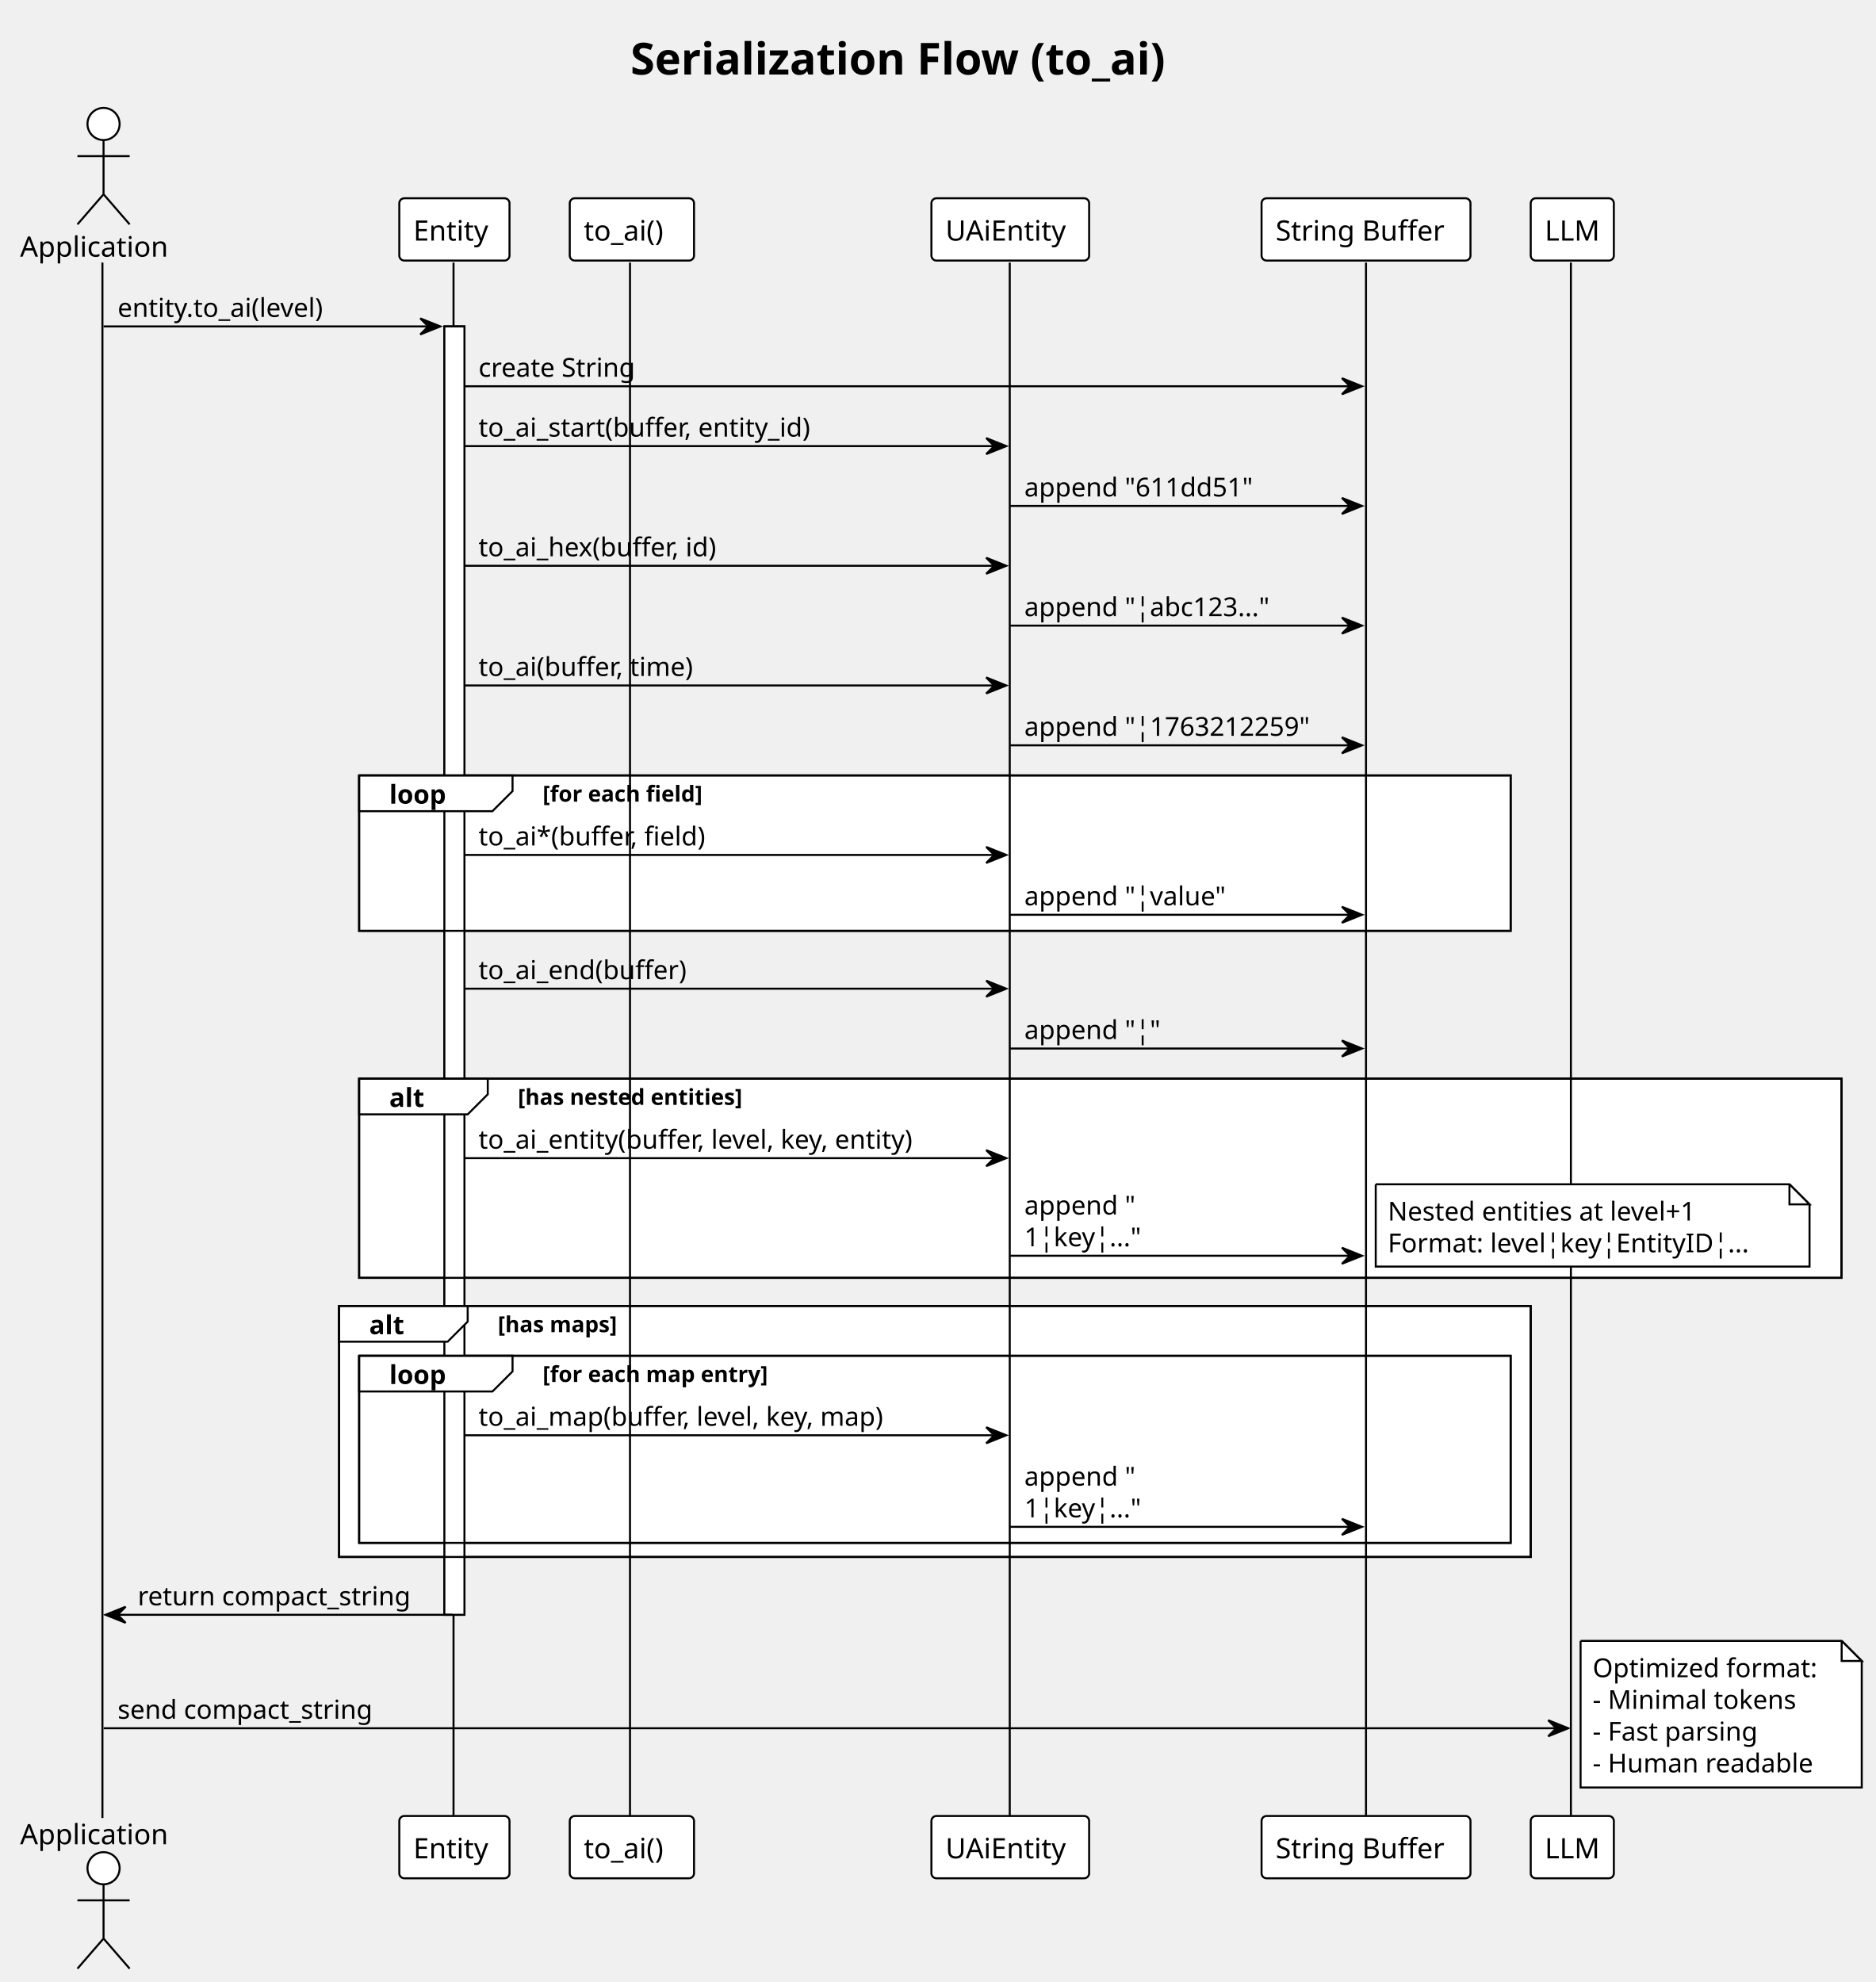
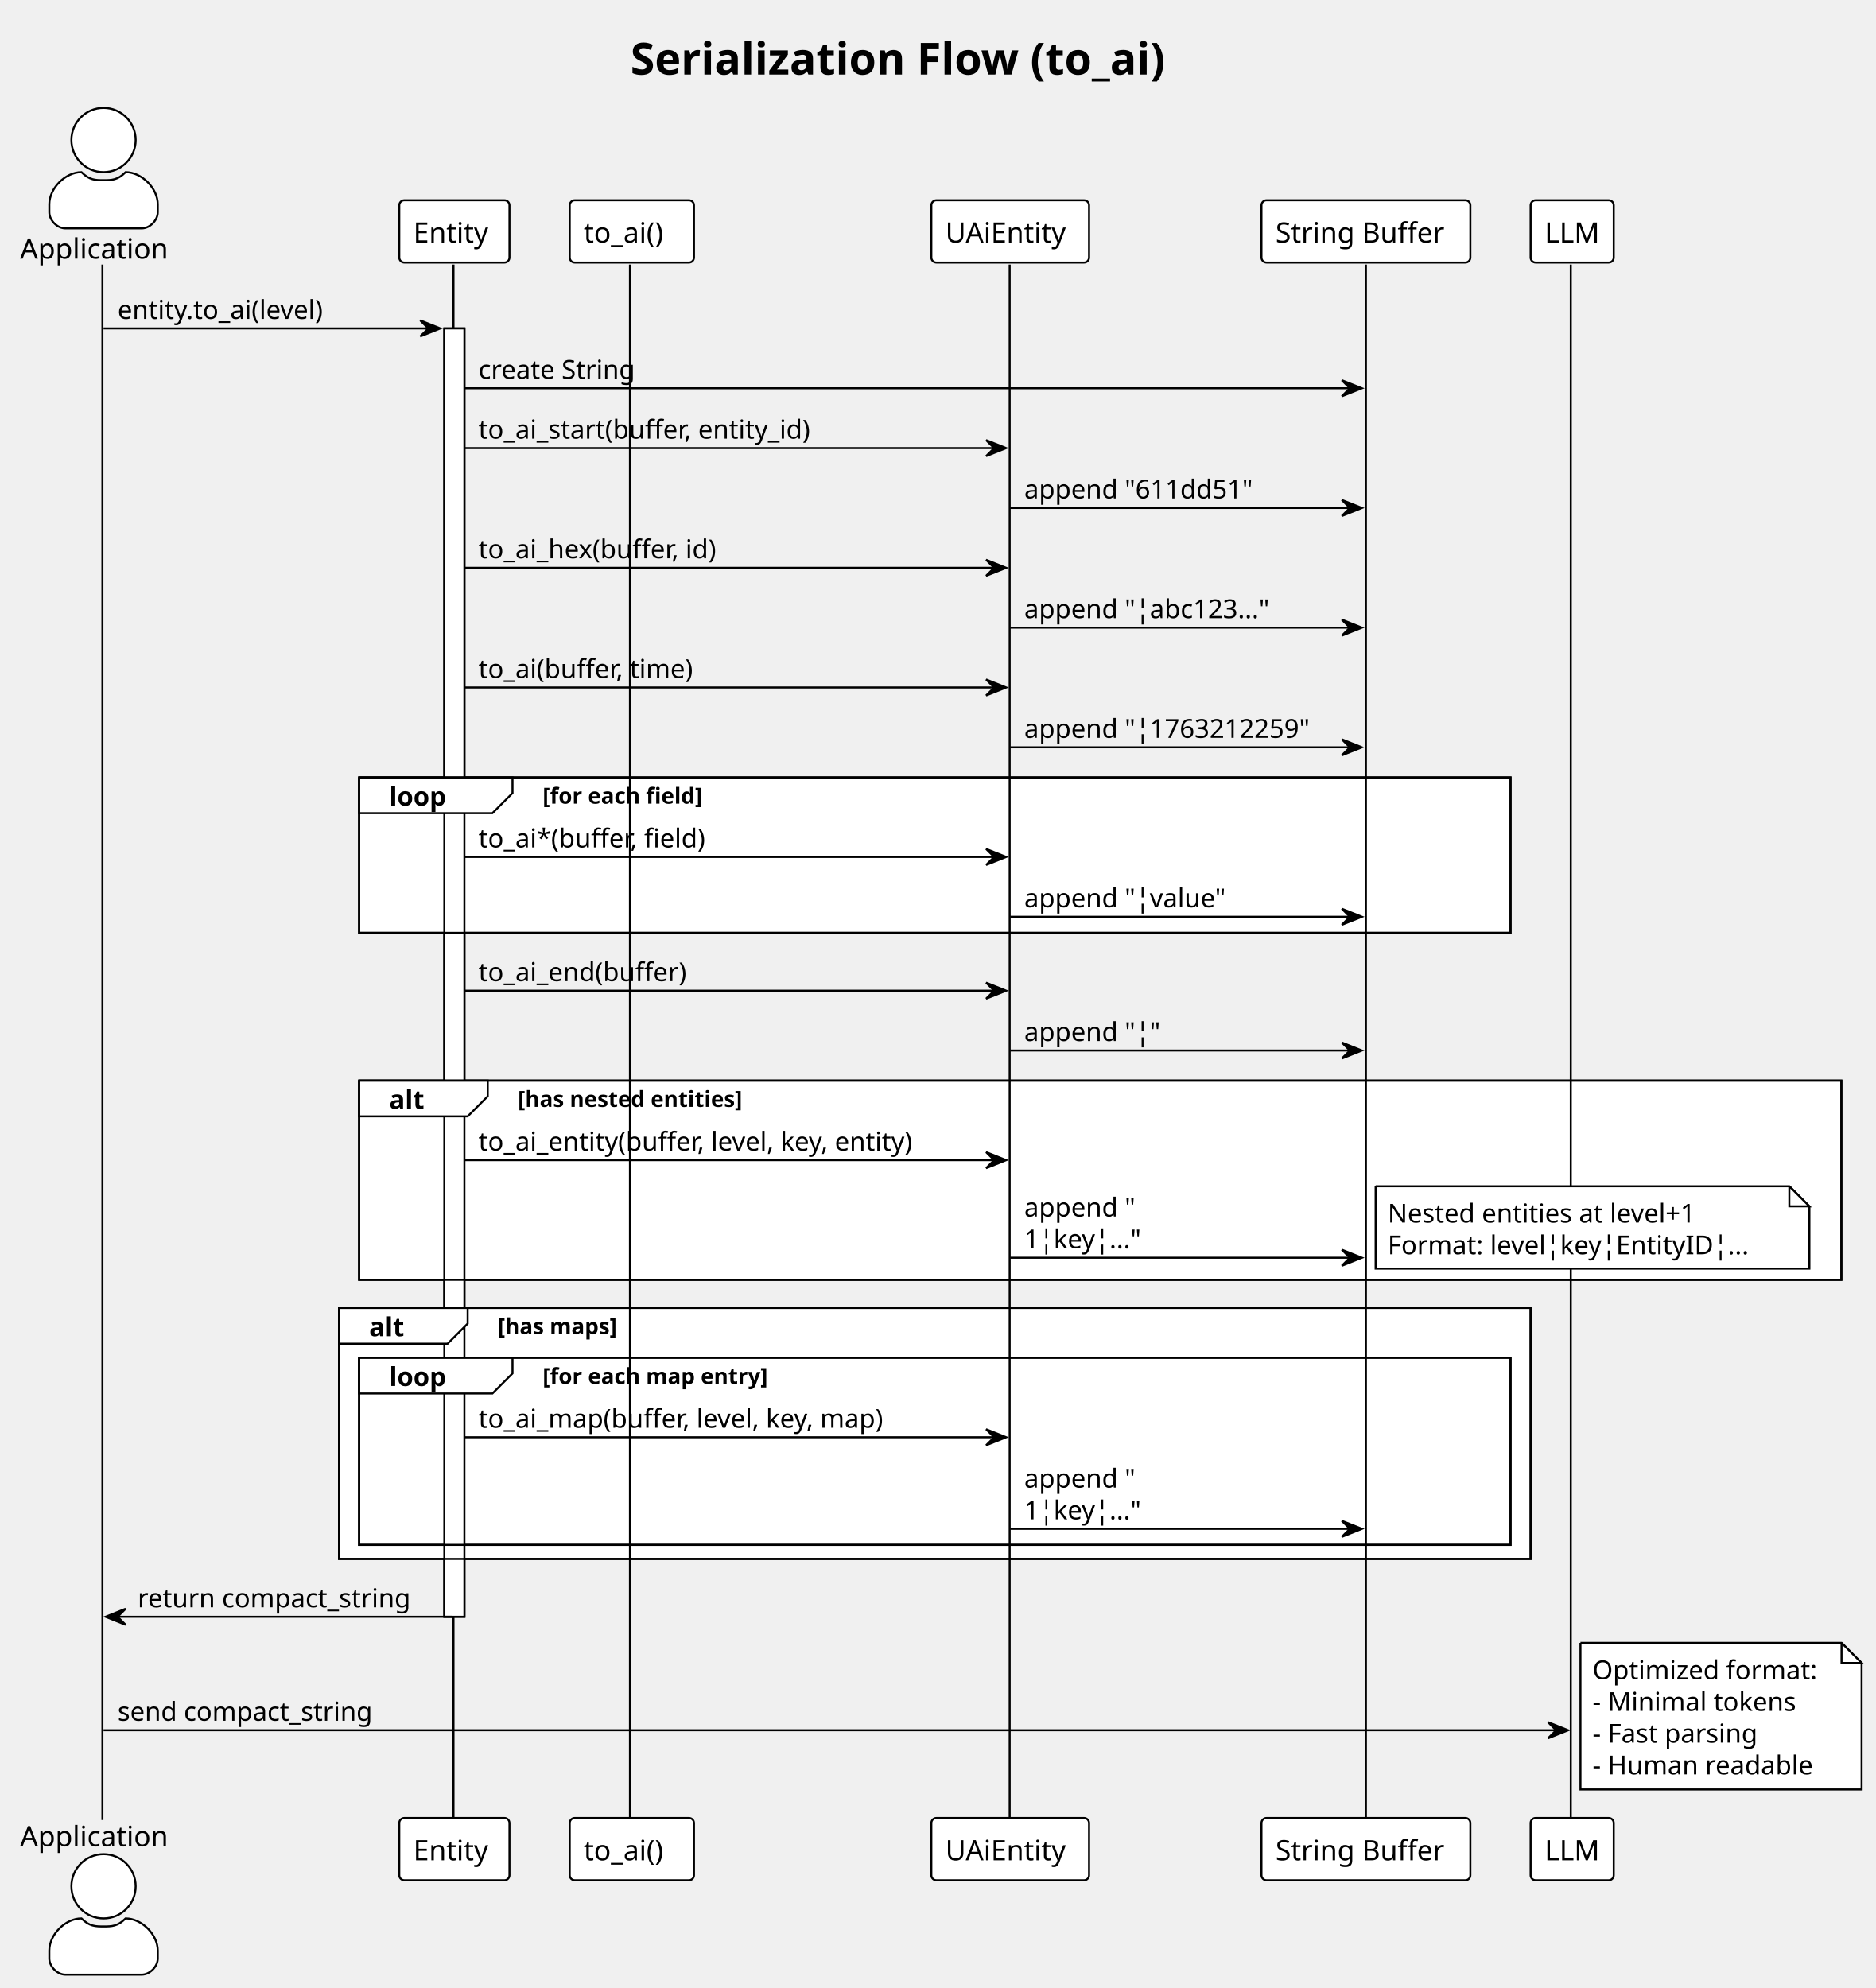
- <svg xmlns="http://www.w3.org/2000/svg" contentStyleType="text/css" data-diagram-type="SEQUENCE" height="987px" preserveAspectRatio="none" style="width:934px;height:987px;background:#FFFFFF;" version="1.1" viewBox="0 0 934 987" width="934px" zoomAndPan="magnify">
+ <svg xmlns="http://www.w3.org/2000/svg" contentStyleType="text/css" data-diagram-type="SEQUENCE" height="990px" preserveAspectRatio="none" style="width:934px;height:990px;background:#FFFFFF;" version="1.1" viewBox="0 0 934 990" width="934px" zoomAndPan="magnify">
  <defs />
  <g>
    <text fill="#000000" font-family="Verdana" font-size="22" font-weight="bold" lengthAdjust="spacing" textLength="314.982" x="313.926" y="37.118">Serialization Flow (to_ai)</text>
    <g>
-       <rect fill="#FFFFFF" height="641.585" style="stroke:#000000;stroke-width:1;" width="10" x="221.256" y="162.551" />
-     </g>
-     <rect fill="#FFFFFF" height="77.398" style="stroke:#000000;stroke-width:1;" width="573.359" x="178.82" y="386.147" />
-     <rect fill="#FFFFFF" height="99.197" style="stroke:#000000;stroke-width:1;" width="738.09" x="178.82" y="537.143" />
-     <rect fill="#FFFFFF" height="124.997" style="stroke:#000000;stroke-width:1;" width="593.359" x="168.82" y="650.34" />
-     <rect fill="#FFFFFF" height="93.197" style="stroke:#000000;stroke-width:1;" width="573.359" x="178.82" y="675.14" />
-     <g>
-       <rect fill="#000000" fill-opacity="0" height="774.582" width="8" x="47.558" y="130.752" />
-       <line style="stroke:#000000;stroke-width:1;" x1="51" x2="51" y1="130.752" y2="905.333" />
-     </g>
-     <g>
-       <rect fill="#000000" fill-opacity="0" height="774.582" width="8" x="222.256" y="130.752" />
-       <line style="stroke:#000000;stroke-width:1;" x1="225.82" x2="225.82" y1="130.752" y2="905.333" />
-     </g>
-     <g>
-       <rect fill="#000000" fill-opacity="0" height="774.582" width="8" x="310.631" y="130.752" />
-       <line style="stroke:#000000;stroke-width:1;" x1="313.692" x2="313.692" y1="130.752" y2="905.333" />
-     </g>
-     <g>
-       <rect fill="#000000" fill-opacity="0" height="774.582" width="8" x="499.037" y="130.752" />
-       <line style="stroke:#000000;stroke-width:1;" x1="502.771" x2="502.771" y1="130.752" y2="905.333" />
-     </g>
-     <g>
-       <rect fill="#000000" fill-opacity="0" height="774.582" width="8" x="676.168" y="130.752" />
-       <line style="stroke:#000000;stroke-width:1;" x1="680.156" x2="680.156" y1="130.752" y2="905.333" />
-     </g>
-     <g>
-       <rect fill="#000000" fill-opacity="0" height="774.582" width="8" x="778.871" y="130.752" />
-       <line style="stroke:#000000;stroke-width:1;" x1="782.179" x2="782.179" y1="130.752" y2="905.333" />
+       <rect fill="#FFFFFF" height="641.585" style="stroke:#000000;stroke-width:1;" width="10" x="221.256" y="163.551" />
+     </g>
+     <rect fill="#FFFFFF" height="77.398" style="stroke:#000000;stroke-width:1;" width="573.359" x="178.82" y="387.147" />
+     <rect fill="#FFFFFF" height="99.197" style="stroke:#000000;stroke-width:1;" width="738.09" x="178.82" y="538.143" />
+     <rect fill="#FFFFFF" height="124.997" style="stroke:#000000;stroke-width:1;" width="593.359" x="168.82" y="651.34" />
+     <rect fill="#FFFFFF" height="93.197" style="stroke:#000000;stroke-width:1;" width="573.359" x="178.82" y="676.14" />
+     <g>
+       <rect fill="#000000" fill-opacity="0" height="774.582" width="8" x="47.558" y="131.752" />
+       <line style="stroke:#000000;stroke-width:1;" x1="51" x2="51" y1="131.752" y2="906.333" />
+     </g>
+     <g>
+       <rect fill="#000000" fill-opacity="0" height="774.582" width="8" x="222.256" y="131.752" />
+       <line style="stroke:#000000;stroke-width:1;" x1="225.82" x2="225.82" y1="131.752" y2="906.333" />
+     </g>
+     <g>
+       <rect fill="#000000" fill-opacity="0" height="774.582" width="8" x="310.631" y="131.752" />
+       <line style="stroke:#000000;stroke-width:1;" x1="313.692" x2="313.692" y1="131.752" y2="906.333" />
+     </g>
+     <g>
+       <rect fill="#000000" fill-opacity="0" height="774.582" width="8" x="499.037" y="131.752" />
+       <line style="stroke:#000000;stroke-width:1;" x1="502.771" x2="502.771" y1="131.752" y2="906.333" />
+     </g>
+     <g>
+       <rect fill="#000000" fill-opacity="0" height="774.582" width="8" x="676.168" y="131.752" />
+       <line style="stroke:#000000;stroke-width:1;" x1="680.156" x2="680.156" y1="131.752" y2="906.333" />
+     </g>
+     <g>
+       <rect fill="#000000" fill-opacity="0" height="774.582" width="8" x="778.871" y="131.752" />
+       <line style="stroke:#000000;stroke-width:1;" x1="782.179" x2="782.179" y1="131.752" y2="906.333" />
    </g>
    <g class="participant participant-head" data-participant="App">
-       <text fill="#000000" font-family="Verdana" font-size="14" lengthAdjust="spacing" textLength="77.116" x="10" y="127.812">Application</text>
-       <ellipse cx="51.558" cy="61.737" fill="#FFFFFF" rx="8" ry="8" style="stroke:#000000;stroke-width:1;" />
-       <path d="M51.558,69.737 L51.558,96.737 M38.558,77.737 L64.558,77.737 M51.558,96.737 L38.558,111.737 M51.558,96.737 L64.558,111.737" fill="none" style="stroke:#000000;stroke-width:1;" />
+       <text fill="#000000" font-family="Verdana" font-size="14" lengthAdjust="spacing" textLength="77.116" x="10" y="128.812">Application</text>
+       <ellipse cx="51.558" cy="69.737" fill="#FFFFFF" rx="16" ry="16" style="stroke:#000000;stroke-width:1;" />
+       <path d="M51.558,89.737 C55.558,89.737 58.558,89.737 62.558,85.737 C70.558,85.737 78.558,93.737 78.558,101.737 L78.558,105.737 C78.558,109.737 74.558,113.737 70.558,113.737 L32.558,113.737 C28.558,113.737 24.558,109.737 24.558,105.737 L24.558,101.737 C24.558,93.737 32.558,85.737 40.558,85.737 C44.558,89.737 47.558,89.737 51.558,89.737" fill="#FFFFFF" style="stroke:#000000;stroke-width:1;" />
    </g>
    <g class="participant participant-tail" data-participant="App">
-       <text fill="#000000" font-family="Verdana" font-size="14" lengthAdjust="spacing" textLength="77.116" x="10" y="918.409">Application</text>
-       <ellipse cx="51.558" cy="930.348" fill="#FFFFFF" rx="8" ry="8" style="stroke:#000000;stroke-width:1;" />
-       <path d="M51.558,938.348 L51.558,965.348 M38.558,946.348 L64.558,946.348 M51.558,965.348 L38.558,980.348 M51.558,965.348 L64.558,980.348" fill="none" style="stroke:#000000;stroke-width:1;" />
+       <text fill="#000000" font-family="Verdana" font-size="14" lengthAdjust="spacing" textLength="77.116" x="10" y="919.409">Application</text>
+       <ellipse cx="51.558" cy="939.348" fill="#FFFFFF" rx="16" ry="16" style="stroke:#000000;stroke-width:1;" />
+       <path d="M51.558,959.348 C55.558,959.348 58.558,959.348 62.558,955.348 C70.558,955.348 78.558,963.348 78.558,971.348 L78.558,975.348 C78.558,979.348 74.558,983.348 70.558,983.348 L32.558,983.348 C28.558,983.348 24.558,979.348 24.558,975.348 L24.558,971.348 C24.558,963.348 32.558,955.348 40.558,955.348 C44.558,959.348 47.558,959.348 51.558,959.348" fill="#FFFFFF" style="stroke:#000000;stroke-width:1;" />
    </g>
    <g class="participant participant-head" data-participant="Entity">
-       <rect fill="#FFFFFF" height="31.015" rx="2.5" ry="2.5" style="stroke:#000000;stroke-width:1;" width="54.872" x="198.82" y="98.737" />
-       <text fill="#000000" font-family="Verdana" font-size="14" lengthAdjust="spacing" textLength="40.872" x="205.82" y="119.812">Entity</text>
+       <rect fill="#FFFFFF" height="31.015" rx="2.5" ry="2.5" style="stroke:#000000;stroke-width:1;" width="54.872" x="198.82" y="99.737" />
+       <text fill="#000000" font-family="Verdana" font-size="14" lengthAdjust="spacing" textLength="40.872" x="205.82" y="120.812">Entity</text>
    </g>
    <g class="participant participant-tail" data-participant="Entity">
-       <rect fill="#FFFFFF" height="31.015" rx="2.5" ry="2.5" style="stroke:#000000;stroke-width:1;" width="54.872" x="198.82" y="904.333" />
-       <text fill="#000000" font-family="Verdana" font-size="14" lengthAdjust="spacing" textLength="40.872" x="205.82" y="925.409">Entity</text>
+       <rect fill="#FFFFFF" height="31.015" rx="2.5" ry="2.5" style="stroke:#000000;stroke-width:1;" width="54.872" x="198.82" y="905.333" />
+       <text fill="#000000" font-family="Verdana" font-size="14" lengthAdjust="spacing" textLength="40.872" x="205.82" y="926.409">Entity</text>
    </g>
    <g class="participant participant-head" data-participant="ToAI">
-       <rect fill="#FFFFFF" height="31.015" rx="2.5" ry="2.5" style="stroke:#000000;stroke-width:1;" width="61.879" x="283.692" y="98.737" />
-       <text fill="#000000" font-family="Verdana" font-size="14" lengthAdjust="spacing" textLength="47.879" x="290.692" y="119.812">to_ai()</text>
+       <rect fill="#FFFFFF" height="31.015" rx="2.5" ry="2.5" style="stroke:#000000;stroke-width:1;" width="61.879" x="283.692" y="99.737" />
+       <text fill="#000000" font-family="Verdana" font-size="14" lengthAdjust="spacing" textLength="47.879" x="290.692" y="120.812">to_ai()</text>
    </g>
    <g class="participant participant-tail" data-participant="ToAI">
-       <rect fill="#FFFFFF" height="31.015" rx="2.5" ry="2.5" style="stroke:#000000;stroke-width:1;" width="61.879" x="283.692" y="904.333" />
-       <text fill="#000000" font-family="Verdana" font-size="14" lengthAdjust="spacing" textLength="47.879" x="290.692" y="925.409">to_ai()</text>
+       <rect fill="#FFFFFF" height="31.015" rx="2.5" ry="2.5" style="stroke:#000000;stroke-width:1;" width="61.879" x="283.692" y="905.333" />
+       <text fill="#000000" font-family="Verdana" font-size="14" lengthAdjust="spacing" textLength="47.879" x="290.692" y="926.409">to_ai()</text>
    </g>
    <g class="participant participant-head" data-participant="Helper">
-       <rect fill="#FFFFFF" height="31.015" rx="2.5" ry="2.5" style="stroke:#000000;stroke-width:1;" width="78.531" x="463.771" y="98.737" />
-       <text fill="#000000" font-family="Verdana" font-size="14" lengthAdjust="spacing" textLength="64.531" x="470.771" y="119.812">UAiEntity</text>
+       <rect fill="#FFFFFF" height="31.015" rx="2.5" ry="2.5" style="stroke:#000000;stroke-width:1;" width="78.531" x="463.771" y="99.737" />
+       <text fill="#000000" font-family="Verdana" font-size="14" lengthAdjust="spacing" textLength="64.531" x="470.771" y="120.812">UAiEntity</text>
    </g>
    <g class="participant participant-tail" data-participant="Helper">
-       <rect fill="#FFFFFF" height="31.015" rx="2.5" ry="2.5" style="stroke:#000000;stroke-width:1;" width="78.531" x="463.771" y="904.333" />
-       <text fill="#000000" font-family="Verdana" font-size="14" lengthAdjust="spacing" textLength="64.531" x="470.771" y="925.409">UAiEntity</text>
+       <rect fill="#FFFFFF" height="31.015" rx="2.5" ry="2.5" style="stroke:#000000;stroke-width:1;" width="78.531" x="463.771" y="905.333" />
+       <text fill="#000000" font-family="Verdana" font-size="14" lengthAdjust="spacing" textLength="64.531" x="470.771" y="926.409">UAiEntity</text>
    </g>
    <g class="participant participant-head" data-participant="Buffer">
-       <rect fill="#FFFFFF" height="31.015" rx="2.5" ry="2.5" style="stroke:#000000;stroke-width:1;" width="104.022" x="628.156" y="98.737" />
-       <text fill="#000000" font-family="Verdana" font-size="14" lengthAdjust="spacing" textLength="90.022" x="635.156" y="119.812">String Buffer</text>
+       <rect fill="#FFFFFF" height="31.015" rx="2.5" ry="2.5" style="stroke:#000000;stroke-width:1;" width="104.022" x="628.156" y="99.737" />
+       <text fill="#000000" font-family="Verdana" font-size="14" lengthAdjust="spacing" textLength="90.022" x="635.156" y="120.812">String Buffer</text>
    </g>
    <g class="participant participant-tail" data-participant="Buffer">
-       <rect fill="#FFFFFF" height="31.015" rx="2.5" ry="2.5" style="stroke:#000000;stroke-width:1;" width="104.022" x="628.156" y="904.333" />
-       <text fill="#000000" font-family="Verdana" font-size="14" lengthAdjust="spacing" textLength="90.022" x="635.156" y="925.409">String Buffer</text>
+       <rect fill="#FFFFFF" height="31.015" rx="2.5" ry="2.5" style="stroke:#000000;stroke-width:1;" width="104.022" x="628.156" y="905.333" />
+       <text fill="#000000" font-family="Verdana" font-size="14" lengthAdjust="spacing" textLength="90.022" x="635.156" y="926.409">String Buffer</text>
    </g>
    <g class="participant participant-head" data-participant="LLM">
-       <rect fill="#FFFFFF" height="31.015" rx="2.5" ry="2.5" style="stroke:#000000;stroke-width:1;" width="41.385" x="762.179" y="98.737" />
-       <text fill="#000000" font-family="Verdana" font-size="14" lengthAdjust="spacing" textLength="27.385" x="769.179" y="119.812">LLM</text>
+       <rect fill="#FFFFFF" height="31.015" rx="2.5" ry="2.5" style="stroke:#000000;stroke-width:1;" width="41.385" x="762.179" y="99.737" />
+       <text fill="#000000" font-family="Verdana" font-size="14" lengthAdjust="spacing" textLength="27.385" x="769.179" y="120.812">LLM</text>
    </g>
    <g class="participant participant-tail" data-participant="LLM">
-       <rect fill="#FFFFFF" height="31.015" rx="2.5" ry="2.5" style="stroke:#000000;stroke-width:1;" width="41.385" x="762.179" y="904.333" />
-       <text fill="#000000" font-family="Verdana" font-size="14" lengthAdjust="spacing" textLength="27.385" x="769.179" y="925.409">LLM</text>
-     </g>
-     <g>
-       <rect fill="#FFFFFF" height="641.585" style="stroke:#000000;stroke-width:1;" width="10" x="221.256" y="162.551" />
+       <rect fill="#FFFFFF" height="31.015" rx="2.5" ry="2.5" style="stroke:#000000;stroke-width:1;" width="41.385" x="762.179" y="905.333" />
+       <text fill="#000000" font-family="Verdana" font-size="14" lengthAdjust="spacing" textLength="27.385" x="769.179" y="926.409">LLM</text>
+     </g>
+     <g>
+       <rect fill="#FFFFFF" height="641.585" style="stroke:#000000;stroke-width:1;" width="10" x="221.256" y="163.551" />
    </g>
    <g class="message" data-participant-1="App" data-participant-2="Entity">
-       <polygon fill="#000000" points="209.256,158.551,219.256,162.551,209.256,166.551,213.256,162.551" style="stroke:#000000;stroke-width:1;" />
-       <line style="stroke:#000000;stroke-width:1;" x1="51.558" x2="215.256" y1="162.551" y2="162.551" />
-       <text fill="#000000" font-family="Verdana" font-size="13" lengthAdjust="spacing" textLength="116.981" x="58.558" y="157.822">entity.to_ai(level)</text>
+       <polygon fill="#000000" points="209.256,159.551,219.256,163.551,209.256,167.551,213.256,163.551" style="stroke:#000000;stroke-width:1;" />
+       <line style="stroke:#000000;stroke-width:1;" x1="51.558" x2="215.256" y1="163.551" y2="163.551" />
+       <text fill="#000000" font-family="Verdana" font-size="13" lengthAdjust="spacing" textLength="116.981" x="58.558" y="158.822">entity.to_ai(level)</text>
    </g>
    <g class="message" data-participant-1="Entity" data-participant-2="Buffer">
-       <polygon fill="#000000" points="668.168,188.351,678.168,192.351,668.168,196.351,672.168,192.351" style="stroke:#000000;stroke-width:1;" />
-       <line style="stroke:#000000;stroke-width:1;" x1="231.256" x2="674.168" y1="192.351" y2="192.351" />
-       <text fill="#000000" font-family="Verdana" font-size="13" lengthAdjust="spacing" textLength="84.76" x="238.256" y="187.621">create String</text>
-     </g>
-     <g class="message" data-participant-1="Entity" data-participant-2="Helper">
-       <polygon fill="#000000" points="491.037,218.15,501.037,222.15,491.037,226.15,495.037,222.15" style="stroke:#000000;stroke-width:1;" />
-       <line style="stroke:#000000;stroke-width:1;" x1="231.256" x2="497.037" y1="222.15" y2="222.15" />
-       <text fill="#000000" font-family="Verdana" font-size="13" lengthAdjust="spacing" textLength="188.564" x="238.256" y="217.42">to_ai_start(buffer, entity_id)</text>
-     </g>
-     <g class="message" data-participant-1="Helper" data-participant-2="Buffer">
-       <polygon fill="#000000" points="668.168,247.949,678.168,251.949,668.168,255.949,672.168,251.949" style="stroke:#000000;stroke-width:1;" />
-       <line style="stroke:#000000;stroke-width:1;" x1="503.037" x2="674.168" y1="251.949" y2="251.949" />
-       <text fill="#000000" font-family="Verdana" font-size="13" lengthAdjust="spacing" textLength="122.103" x="510.037" y="247.22">append "611dd51"</text>
-     </g>
-     <g class="message" data-participant-1="Entity" data-participant-2="Helper">
-       <polygon fill="#000000" points="491.037,277.748,501.037,281.748,491.037,285.748,495.037,281.748" style="stroke:#000000;stroke-width:1;" />
-       <line style="stroke:#000000;stroke-width:1;" x1="231.256" x2="497.037" y1="281.748" y2="281.748" />
-       <text fill="#000000" font-family="Verdana" font-size="13" lengthAdjust="spacing" textLength="136.113" x="238.256" y="277.019">to_ai_hex(buffer, id)</text>
-     </g>
-     <g class="message" data-participant-1="Helper" data-participant-2="Buffer">
-       <polygon fill="#000000" points="668.168,307.548,678.168,311.548,668.168,315.548,672.168,311.548" style="stroke:#000000;stroke-width:1;" />
-       <line style="stroke:#000000;stroke-width:1;" x1="503.037" x2="674.168" y1="311.548" y2="311.548" />
-       <text fill="#000000" font-family="Verdana" font-size="13" lengthAdjust="spacing" textLength="132.145" x="510.037" y="306.818">append "¦abc123..."</text>
-     </g>
-     <g class="message" data-participant-1="Entity" data-participant-2="Helper">
-       <polygon fill="#000000" points="491.037,337.347,501.037,341.347,491.037,345.347,495.037,341.347" style="stroke:#000000;stroke-width:1;" />
-       <line style="stroke:#000000;stroke-width:1;" x1="231.256" x2="497.037" y1="341.347" y2="341.347" />
-       <text fill="#000000" font-family="Verdana" font-size="13" lengthAdjust="spacing" textLength="121.596" x="238.256" y="336.618">to_ai(buffer, time)</text>
-     </g>
-     <g class="message" data-participant-1="Helper" data-participant-2="Buffer">
-       <polygon fill="#000000" points="668.168,367.147,678.168,371.147,668.168,375.147,672.168,371.147" style="stroke:#000000;stroke-width:1;" />
-       <line style="stroke:#000000;stroke-width:1;" x1="503.037" x2="674.168" y1="371.147" y2="371.147" />
-       <text fill="#000000" font-family="Verdana" font-size="13" lengthAdjust="spacing" textLength="153.131" x="510.037" y="366.417">append "¦1763212259"</text>
-     </g>
-     <path d="M178.82,386.147 L255.203,386.147 L255.203,393.946 L245.203,403.946 L178.82,403.946 L178.82,386.147" fill="#FFFFFF" style="stroke:#000000;stroke-width:1;" />
-     <rect fill="none" height="77.398" style="stroke:#000000;stroke-width:1;" width="573.359" x="178.82" y="386.147" />
-     <text fill="#000000" font-family="Verdana" font-size="13" font-weight="bold" lengthAdjust="spacing" textLength="31.383" x="193.82" y="400.216">loop</text>
-     <text fill="#000000" font-family="Verdana" font-size="11" font-weight="bold" lengthAdjust="spacing" textLength="93.264" x="270.203" y="399.206">[for each field]</text>
-     <g class="message" data-participant-1="Entity" data-participant-2="Helper">
-       <polygon fill="#000000" points="491.037,421.745,501.037,425.745,491.037,429.745,495.037,425.745" style="stroke:#000000;stroke-width:1;" />
-       <line style="stroke:#000000;stroke-width:1;" x1="231.256" x2="497.037" y1="425.745" y2="425.745" />
-       <text fill="#000000" font-family="Verdana" font-size="13" lengthAdjust="spacing" textLength="128.331" x="238.256" y="421.016">to_ai*(buffer, field)</text>
-     </g>
-     <g class="message" data-participant-1="Helper" data-participant-2="Buffer">
-       <polygon fill="#000000" points="668.168,451.544,678.168,455.544,668.168,459.544,672.168,455.544" style="stroke:#000000;stroke-width:1;" />
-       <line style="stroke:#000000;stroke-width:1;" x1="503.037" x2="674.168" y1="455.544" y2="455.544" />
-       <text fill="#000000" font-family="Verdana" font-size="13" lengthAdjust="spacing" textLength="105.523" x="510.037" y="450.815">append "¦value"</text>
-     </g>
-     <g class="message" data-participant-1="Entity" data-participant-2="Helper">
-       <polygon fill="#000000" points="491.037,488.344,501.037,492.344,491.037,496.344,495.037,492.344" style="stroke:#000000;stroke-width:1;" />
-       <line style="stroke:#000000;stroke-width:1;" x1="231.256" x2="497.037" y1="492.344" y2="492.344" />
-       <text fill="#000000" font-family="Verdana" font-size="13" lengthAdjust="spacing" textLength="115.553" x="238.256" y="487.614">to_ai_end(buffer)</text>
-     </g>
-     <g class="message" data-participant-1="Helper" data-participant-2="Buffer">
-       <polygon fill="#000000" points="668.168,518.143,678.168,522.143,668.168,526.143,672.168,522.143" style="stroke:#000000;stroke-width:1;" />
-       <line style="stroke:#000000;stroke-width:1;" x1="503.037" x2="674.168" y1="522.143" y2="522.143" />
-       <text fill="#000000" font-family="Verdana" font-size="13" lengthAdjust="spacing" textLength="70.484" x="510.037" y="517.414">append "¦"</text>
-     </g>
-     <path d="M178.82,537.143 L242.869,537.143 L242.869,544.942 L232.869,554.942 L178.82,554.942 L178.82,537.143" fill="#FFFFFF" style="stroke:#000000;stroke-width:1;" />
-     <rect fill="none" height="99.197" style="stroke:#000000;stroke-width:1;" width="738.09" x="178.82" y="537.143" />
-     <text fill="#000000" font-family="Verdana" font-size="13" font-weight="bold" lengthAdjust="spacing" textLength="19.049" x="193.82" y="551.213">alt</text>
-     <text fill="#000000" font-family="Verdana" font-size="11" font-weight="bold" lengthAdjust="spacing" textLength="129.374" x="257.869" y="550.202">[has nested entities]</text>
-     <g class="message" data-participant-1="Entity" data-participant-2="Helper">
-       <polygon fill="#000000" points="491.037,572.742,501.037,576.742,491.037,580.742,495.037,576.742" style="stroke:#000000;stroke-width:1;" />
-       <line style="stroke:#000000;stroke-width:1;" x1="231.256" x2="497.037" y1="576.742" y2="576.742" />
-       <text fill="#000000" font-family="Verdana" font-size="13" lengthAdjust="spacing" textLength="247.781" x="238.256" y="572.012">to_ai_entity(buffer, level, key, entity)</text>
-     </g>
-     <g class="message" data-participant-1="Helper" data-participant-2="Buffer">
-       <polygon fill="#000000" points="668.168,621.34,678.168,625.34,668.168,629.34,672.168,625.34" style="stroke:#000000;stroke-width:1;" />
-       <line style="stroke:#000000;stroke-width:1;" x1="503.037" x2="674.168" y1="625.34" y2="625.34" />
-       <text fill="#000000" font-family="Verdana" font-size="13" lengthAdjust="spacing" textLength="58.614" x="510.037" y="604.812">append "</text>
-       <text fill="#000000" font-family="Verdana" font-size="13" lengthAdjust="spacing" textLength="63.356" x="510.037" y="620.611">1¦key¦..."</text>
-     </g>
-     <path d="M685,589.742 L685,630.742 L901,630.742 L901,599.742 L891,589.742 L685,589.742" fill="#FFFFFF" style="stroke:#000000;stroke-width:1;" />
-     <path d="M891,589.742 L891,599.742 L901,599.742 L891,589.742" fill="#FFFFFF" style="stroke:#000000;stroke-width:1;" />
-     <text fill="#000000" font-family="Verdana" font-size="13" lengthAdjust="spacing" textLength="168.936" x="691" y="607.812">Nested entities at level+1</text>
-     <text fill="#000000" font-family="Verdana" font-size="13" lengthAdjust="spacing" textLength="195.743" x="691" y="623.611">Format: level¦key¦EntityID¦...</text>
-     <path d="M168.82,650.34 L232.869,650.34 L232.869,658.14 L222.869,668.14 L168.82,668.14 L168.82,650.34" fill="#FFFFFF" style="stroke:#000000;stroke-width:1;" />
-     <rect fill="none" height="124.997" style="stroke:#000000;stroke-width:1;" width="593.359" x="168.82" y="650.34" />
-     <text fill="#000000" font-family="Verdana" font-size="13" font-weight="bold" lengthAdjust="spacing" textLength="19.049" x="183.82" y="664.41">alt</text>
-     <text fill="#000000" font-family="Verdana" font-size="11" font-weight="bold" lengthAdjust="spacing" textLength="70.63" x="247.869" y="663.399">[has maps]</text>
-     <path d="M178.82,675.14 L255.203,675.14 L255.203,682.939 L245.203,692.939 L178.82,692.939 L178.82,675.14" fill="#FFFFFF" style="stroke:#000000;stroke-width:1;" />
-     <rect fill="none" height="93.197" style="stroke:#000000;stroke-width:1;" width="573.359" x="178.82" y="675.14" />
-     <text fill="#000000" font-family="Verdana" font-size="13" font-weight="bold" lengthAdjust="spacing" textLength="31.383" x="193.82" y="689.21">loop</text>
-     <text fill="#000000" font-family="Verdana" font-size="11" font-weight="bold" lengthAdjust="spacing" textLength="129.32" x="270.203" y="688.199">[for each map entry]</text>
-     <g class="message" data-participant-1="Entity" data-participant-2="Helper">
-       <polygon fill="#000000" points="491.037,710.738,501.037,714.738,491.037,718.738,495.037,714.738" style="stroke:#000000;stroke-width:1;" />
-       <line style="stroke:#000000;stroke-width:1;" x1="231.256" x2="497.037" y1="714.738" y2="714.738" />
-       <text fill="#000000" font-family="Verdana" font-size="13" lengthAdjust="spacing" textLength="229.931" x="238.256" y="710.009">to_ai_map(buffer, level, key, map)</text>
-     </g>
-     <g class="message" data-participant-1="Helper" data-participant-2="Buffer">
-       <polygon fill="#000000" points="668.168,756.337,678.168,760.337,668.168,764.337,672.168,760.337" style="stroke:#000000;stroke-width:1;" />
-       <line style="stroke:#000000;stroke-width:1;" x1="503.037" x2="674.168" y1="760.337" y2="760.337" />
-       <text fill="#000000" font-family="Verdana" font-size="13" lengthAdjust="spacing" textLength="58.614" x="510.037" y="739.808">append "</text>
-       <text fill="#000000" font-family="Verdana" font-size="13" lengthAdjust="spacing" textLength="63.356" x="510.037" y="755.607">1¦key¦..."</text>
+       <polygon fill="#000000" points="668.168,189.351,678.168,193.351,668.168,197.351,672.168,193.351" style="stroke:#000000;stroke-width:1;" />
+       <line style="stroke:#000000;stroke-width:1;" x1="231.256" x2="674.168" y1="193.351" y2="193.351" />
+       <text fill="#000000" font-family="Verdana" font-size="13" lengthAdjust="spacing" textLength="84.76" x="238.256" y="188.621">create String</text>
+     </g>
+     <g class="message" data-participant-1="Entity" data-participant-2="Helper">
+       <polygon fill="#000000" points="491.037,219.15,501.037,223.15,491.037,227.15,495.037,223.15" style="stroke:#000000;stroke-width:1;" />
+       <line style="stroke:#000000;stroke-width:1;" x1="231.256" x2="497.037" y1="223.15" y2="223.15" />
+       <text fill="#000000" font-family="Verdana" font-size="13" lengthAdjust="spacing" textLength="188.564" x="238.256" y="218.42">to_ai_start(buffer, entity_id)</text>
+     </g>
+     <g class="message" data-participant-1="Helper" data-participant-2="Buffer">
+       <polygon fill="#000000" points="668.168,248.949,678.168,252.949,668.168,256.949,672.168,252.949" style="stroke:#000000;stroke-width:1;" />
+       <line style="stroke:#000000;stroke-width:1;" x1="503.037" x2="674.168" y1="252.949" y2="252.949" />
+       <text fill="#000000" font-family="Verdana" font-size="13" lengthAdjust="spacing" textLength="122.103" x="510.037" y="248.22">append "611dd51"</text>
+     </g>
+     <g class="message" data-participant-1="Entity" data-participant-2="Helper">
+       <polygon fill="#000000" points="491.037,278.748,501.037,282.748,491.037,286.748,495.037,282.748" style="stroke:#000000;stroke-width:1;" />
+       <line style="stroke:#000000;stroke-width:1;" x1="231.256" x2="497.037" y1="282.748" y2="282.748" />
+       <text fill="#000000" font-family="Verdana" font-size="13" lengthAdjust="spacing" textLength="136.113" x="238.256" y="278.019">to_ai_hex(buffer, id)</text>
+     </g>
+     <g class="message" data-participant-1="Helper" data-participant-2="Buffer">
+       <polygon fill="#000000" points="668.168,308.548,678.168,312.548,668.168,316.548,672.168,312.548" style="stroke:#000000;stroke-width:1;" />
+       <line style="stroke:#000000;stroke-width:1;" x1="503.037" x2="674.168" y1="312.548" y2="312.548" />
+       <text fill="#000000" font-family="Verdana" font-size="13" lengthAdjust="spacing" textLength="132.145" x="510.037" y="307.818">append "¦abc123..."</text>
+     </g>
+     <g class="message" data-participant-1="Entity" data-participant-2="Helper">
+       <polygon fill="#000000" points="491.037,338.347,501.037,342.347,491.037,346.347,495.037,342.347" style="stroke:#000000;stroke-width:1;" />
+       <line style="stroke:#000000;stroke-width:1;" x1="231.256" x2="497.037" y1="342.347" y2="342.347" />
+       <text fill="#000000" font-family="Verdana" font-size="13" lengthAdjust="spacing" textLength="121.596" x="238.256" y="337.618">to_ai(buffer, time)</text>
+     </g>
+     <g class="message" data-participant-1="Helper" data-participant-2="Buffer">
+       <polygon fill="#000000" points="668.168,368.147,678.168,372.147,668.168,376.147,672.168,372.147" style="stroke:#000000;stroke-width:1;" />
+       <line style="stroke:#000000;stroke-width:1;" x1="503.037" x2="674.168" y1="372.147" y2="372.147" />
+       <text fill="#000000" font-family="Verdana" font-size="13" lengthAdjust="spacing" textLength="153.131" x="510.037" y="367.417">append "¦1763212259"</text>
+     </g>
+     <path d="M178.82,387.147 L255.203,387.147 L255.203,394.946 L245.203,404.946 L178.82,404.946 L178.82,387.147" fill="#FFFFFF" style="stroke:#000000;stroke-width:1;" />
+     <rect fill="none" height="77.398" style="stroke:#000000;stroke-width:1;" width="573.359" x="178.82" y="387.147" />
+     <text fill="#000000" font-family="Verdana" font-size="13" font-weight="bold" lengthAdjust="spacing" textLength="31.383" x="193.82" y="401.216">loop</text>
+     <text fill="#000000" font-family="Verdana" font-size="11" font-weight="bold" lengthAdjust="spacing" textLength="93.264" x="270.203" y="400.206">[for each field]</text>
+     <g class="message" data-participant-1="Entity" data-participant-2="Helper">
+       <polygon fill="#000000" points="491.037,422.745,501.037,426.745,491.037,430.745,495.037,426.745" style="stroke:#000000;stroke-width:1;" />
+       <line style="stroke:#000000;stroke-width:1;" x1="231.256" x2="497.037" y1="426.745" y2="426.745" />
+       <text fill="#000000" font-family="Verdana" font-size="13" lengthAdjust="spacing" textLength="128.331" x="238.256" y="422.016">to_ai*(buffer, field)</text>
+     </g>
+     <g class="message" data-participant-1="Helper" data-participant-2="Buffer">
+       <polygon fill="#000000" points="668.168,452.544,678.168,456.544,668.168,460.544,672.168,456.544" style="stroke:#000000;stroke-width:1;" />
+       <line style="stroke:#000000;stroke-width:1;" x1="503.037" x2="674.168" y1="456.544" y2="456.544" />
+       <text fill="#000000" font-family="Verdana" font-size="13" lengthAdjust="spacing" textLength="105.523" x="510.037" y="451.815">append "¦value"</text>
+     </g>
+     <g class="message" data-participant-1="Entity" data-participant-2="Helper">
+       <polygon fill="#000000" points="491.037,489.344,501.037,493.344,491.037,497.344,495.037,493.344" style="stroke:#000000;stroke-width:1;" />
+       <line style="stroke:#000000;stroke-width:1;" x1="231.256" x2="497.037" y1="493.344" y2="493.344" />
+       <text fill="#000000" font-family="Verdana" font-size="13" lengthAdjust="spacing" textLength="115.553" x="238.256" y="488.614">to_ai_end(buffer)</text>
+     </g>
+     <g class="message" data-participant-1="Helper" data-participant-2="Buffer">
+       <polygon fill="#000000" points="668.168,519.143,678.168,523.143,668.168,527.143,672.168,523.143" style="stroke:#000000;stroke-width:1;" />
+       <line style="stroke:#000000;stroke-width:1;" x1="503.037" x2="674.168" y1="523.143" y2="523.143" />
+       <text fill="#000000" font-family="Verdana" font-size="13" lengthAdjust="spacing" textLength="70.484" x="510.037" y="518.414">append "¦"</text>
+     </g>
+     <path d="M178.82,538.143 L242.869,538.143 L242.869,545.942 L232.869,555.942 L178.82,555.942 L178.82,538.143" fill="#FFFFFF" style="stroke:#000000;stroke-width:1;" />
+     <rect fill="none" height="99.197" style="stroke:#000000;stroke-width:1;" width="738.09" x="178.82" y="538.143" />
+     <text fill="#000000" font-family="Verdana" font-size="13" font-weight="bold" lengthAdjust="spacing" textLength="19.049" x="193.82" y="552.213">alt</text>
+     <text fill="#000000" font-family="Verdana" font-size="11" font-weight="bold" lengthAdjust="spacing" textLength="129.374" x="257.869" y="551.202">[has nested entities]</text>
+     <g class="message" data-participant-1="Entity" data-participant-2="Helper">
+       <polygon fill="#000000" points="491.037,573.742,501.037,577.742,491.037,581.742,495.037,577.742" style="stroke:#000000;stroke-width:1;" />
+       <line style="stroke:#000000;stroke-width:1;" x1="231.256" x2="497.037" y1="577.742" y2="577.742" />
+       <text fill="#000000" font-family="Verdana" font-size="13" lengthAdjust="spacing" textLength="247.781" x="238.256" y="573.012">to_ai_entity(buffer, level, key, entity)</text>
+     </g>
+     <g class="message" data-participant-1="Helper" data-participant-2="Buffer">
+       <polygon fill="#000000" points="668.168,622.34,678.168,626.34,668.168,630.34,672.168,626.34" style="stroke:#000000;stroke-width:1;" />
+       <line style="stroke:#000000;stroke-width:1;" x1="503.037" x2="674.168" y1="626.34" y2="626.34" />
+       <text fill="#000000" font-family="Verdana" font-size="13" lengthAdjust="spacing" textLength="58.614" x="510.037" y="605.812">append "</text>
+       <text fill="#000000" font-family="Verdana" font-size="13" lengthAdjust="spacing" textLength="63.356" x="510.037" y="621.611">1¦key¦..."</text>
+     </g>
+     <path d="M685,590.742 L685,631.742 L901,631.742 L901,600.742 L891,590.742 L685,590.742" fill="#FFFFFF" style="stroke:#000000;stroke-width:1;" />
+     <path d="M891,590.742 L891,600.742 L901,600.742 L891,590.742" fill="#FFFFFF" style="stroke:#000000;stroke-width:1;" />
+     <text fill="#000000" font-family="Verdana" font-size="13" lengthAdjust="spacing" textLength="168.936" x="691" y="608.812">Nested entities at level+1</text>
+     <text fill="#000000" font-family="Verdana" font-size="13" lengthAdjust="spacing" textLength="195.743" x="691" y="624.611">Format: level¦key¦EntityID¦...</text>
+     <path d="M168.82,651.34 L232.869,651.34 L232.869,659.14 L222.869,669.14 L168.82,669.14 L168.82,651.34" fill="#FFFFFF" style="stroke:#000000;stroke-width:1;" />
+     <rect fill="none" height="124.997" style="stroke:#000000;stroke-width:1;" width="593.359" x="168.82" y="651.34" />
+     <text fill="#000000" font-family="Verdana" font-size="13" font-weight="bold" lengthAdjust="spacing" textLength="19.049" x="183.82" y="665.41">alt</text>
+     <text fill="#000000" font-family="Verdana" font-size="11" font-weight="bold" lengthAdjust="spacing" textLength="70.63" x="247.869" y="664.399">[has maps]</text>
+     <path d="M178.82,676.14 L255.203,676.14 L255.203,683.939 L245.203,693.939 L178.82,693.939 L178.82,676.14" fill="#FFFFFF" style="stroke:#000000;stroke-width:1;" />
+     <rect fill="none" height="93.197" style="stroke:#000000;stroke-width:1;" width="573.359" x="178.82" y="676.14" />
+     <text fill="#000000" font-family="Verdana" font-size="13" font-weight="bold" lengthAdjust="spacing" textLength="31.383" x="193.82" y="690.21">loop</text>
+     <text fill="#000000" font-family="Verdana" font-size="11" font-weight="bold" lengthAdjust="spacing" textLength="129.32" x="270.203" y="689.199">[for each map entry]</text>
+     <g class="message" data-participant-1="Entity" data-participant-2="Helper">
+       <polygon fill="#000000" points="491.037,711.738,501.037,715.738,491.037,719.738,495.037,715.738" style="stroke:#000000;stroke-width:1;" />
+       <line style="stroke:#000000;stroke-width:1;" x1="231.256" x2="497.037" y1="715.738" y2="715.738" />
+       <text fill="#000000" font-family="Verdana" font-size="13" lengthAdjust="spacing" textLength="229.931" x="238.256" y="711.009">to_ai_map(buffer, level, key, map)</text>
+     </g>
+     <g class="message" data-participant-1="Helper" data-participant-2="Buffer">
+       <polygon fill="#000000" points="668.168,757.337,678.168,761.337,668.168,765.337,672.168,761.337" style="stroke:#000000;stroke-width:1;" />
+       <line style="stroke:#000000;stroke-width:1;" x1="503.037" x2="674.168" y1="761.337" y2="761.337" />
+       <text fill="#000000" font-family="Verdana" font-size="13" lengthAdjust="spacing" textLength="58.614" x="510.037" y="740.808">append "</text>
+       <text fill="#000000" font-family="Verdana" font-size="13" lengthAdjust="spacing" textLength="63.356" x="510.037" y="756.607">1¦key¦..."</text>
    </g>
    <g class="message" data-participant-1="Entity" data-participant-2="App">
-       <polygon fill="#000000" points="62.558,800.136,52.558,804.136,62.558,808.136,58.558,804.136" style="stroke:#000000;stroke-width:1;" />
-       <line style="stroke:#000000;stroke-width:1;" x1="56.558" x2="225.256" y1="804.136" y2="804.136" />
-       <text fill="#000000" font-family="Verdana" font-size="13" lengthAdjust="spacing" textLength="145.698" x="68.558" y="799.407">return compact_string</text>
+       <polygon fill="#000000" points="62.558,801.136,52.558,805.136,62.558,809.136,58.558,805.136" style="stroke:#000000;stroke-width:1;" />
+       <line style="stroke:#000000;stroke-width:1;" x1="56.558" x2="225.256" y1="805.136" y2="805.136" />
+       <text fill="#000000" font-family="Verdana" font-size="13" lengthAdjust="spacing" textLength="145.698" x="68.558" y="800.407">return compact_string</text>
    </g>
    <g class="message" data-participant-1="App" data-participant-2="LLM">
-       <polygon fill="#000000" points="770.871,856.635,780.871,860.635,770.871,864.635,774.871,860.635" style="stroke:#000000;stroke-width:1;" />
-       <line style="stroke:#000000;stroke-width:1;" x1="51.558" x2="776.871" y1="860.635" y2="860.635" />
-       <text fill="#000000" font-family="Verdana" font-size="13" lengthAdjust="spacing" textLength="136.125" x="58.558" y="855.905">send compact_string</text>
-     </g>
-     <path d="M787,817.136 L787,890.136 L927,890.136 L927,827.136 L917,817.136 L787,817.136" fill="#FFFFFF" style="stroke:#000000;stroke-width:1;" />
-     <path d="M917,817.136 L917,827.136 L927,827.136 L917,817.136" fill="#FFFFFF" style="stroke:#000000;stroke-width:1;" />
-     <text fill="#000000" font-family="Verdana" font-size="13" lengthAdjust="spacing" textLength="119.964" x="793" y="835.206">Optimized format:</text>
-     <text fill="#000000" font-family="Verdana" font-size="13" lengthAdjust="spacing" textLength="108.831" x="793" y="851.005">- Minimal tokens</text>
-     <text fill="#000000" font-family="Verdana" font-size="13" lengthAdjust="spacing" textLength="90.34" x="793" y="866.805">- Fast parsing</text>
-     <text fill="#000000" font-family="Verdana" font-size="13" lengthAdjust="spacing" textLength="118.136" x="793" y="882.604">- Human readable</text>
+       <polygon fill="#000000" points="770.871,857.635,780.871,861.635,770.871,865.635,774.871,861.635" style="stroke:#000000;stroke-width:1;" />
+       <line style="stroke:#000000;stroke-width:1;" x1="51.558" x2="776.871" y1="861.635" y2="861.635" />
+       <text fill="#000000" font-family="Verdana" font-size="13" lengthAdjust="spacing" textLength="136.125" x="58.558" y="856.905">send compact_string</text>
+     </g>
+     <path d="M787,818.136 L787,891.136 L927,891.136 L927,828.136 L917,818.136 L787,818.136" fill="#FFFFFF" style="stroke:#000000;stroke-width:1;" />
+     <path d="M917,818.136 L917,828.136 L927,828.136 L917,818.136" fill="#FFFFFF" style="stroke:#000000;stroke-width:1;" />
+     <text fill="#000000" font-family="Verdana" font-size="13" lengthAdjust="spacing" textLength="119.964" x="793" y="836.206">Optimized format:</text>
+     <text fill="#000000" font-family="Verdana" font-size="13" lengthAdjust="spacing" textLength="108.831" x="793" y="852.005">- Minimal tokens</text>
+     <text fill="#000000" font-family="Verdana" font-size="13" lengthAdjust="spacing" textLength="90.34" x="793" y="867.805">- Fast parsing</text>
+     <text fill="#000000" font-family="Verdana" font-size="13" lengthAdjust="spacing" textLength="118.136" x="793" y="883.604">- Human readable</text>
  </g>
</svg>
